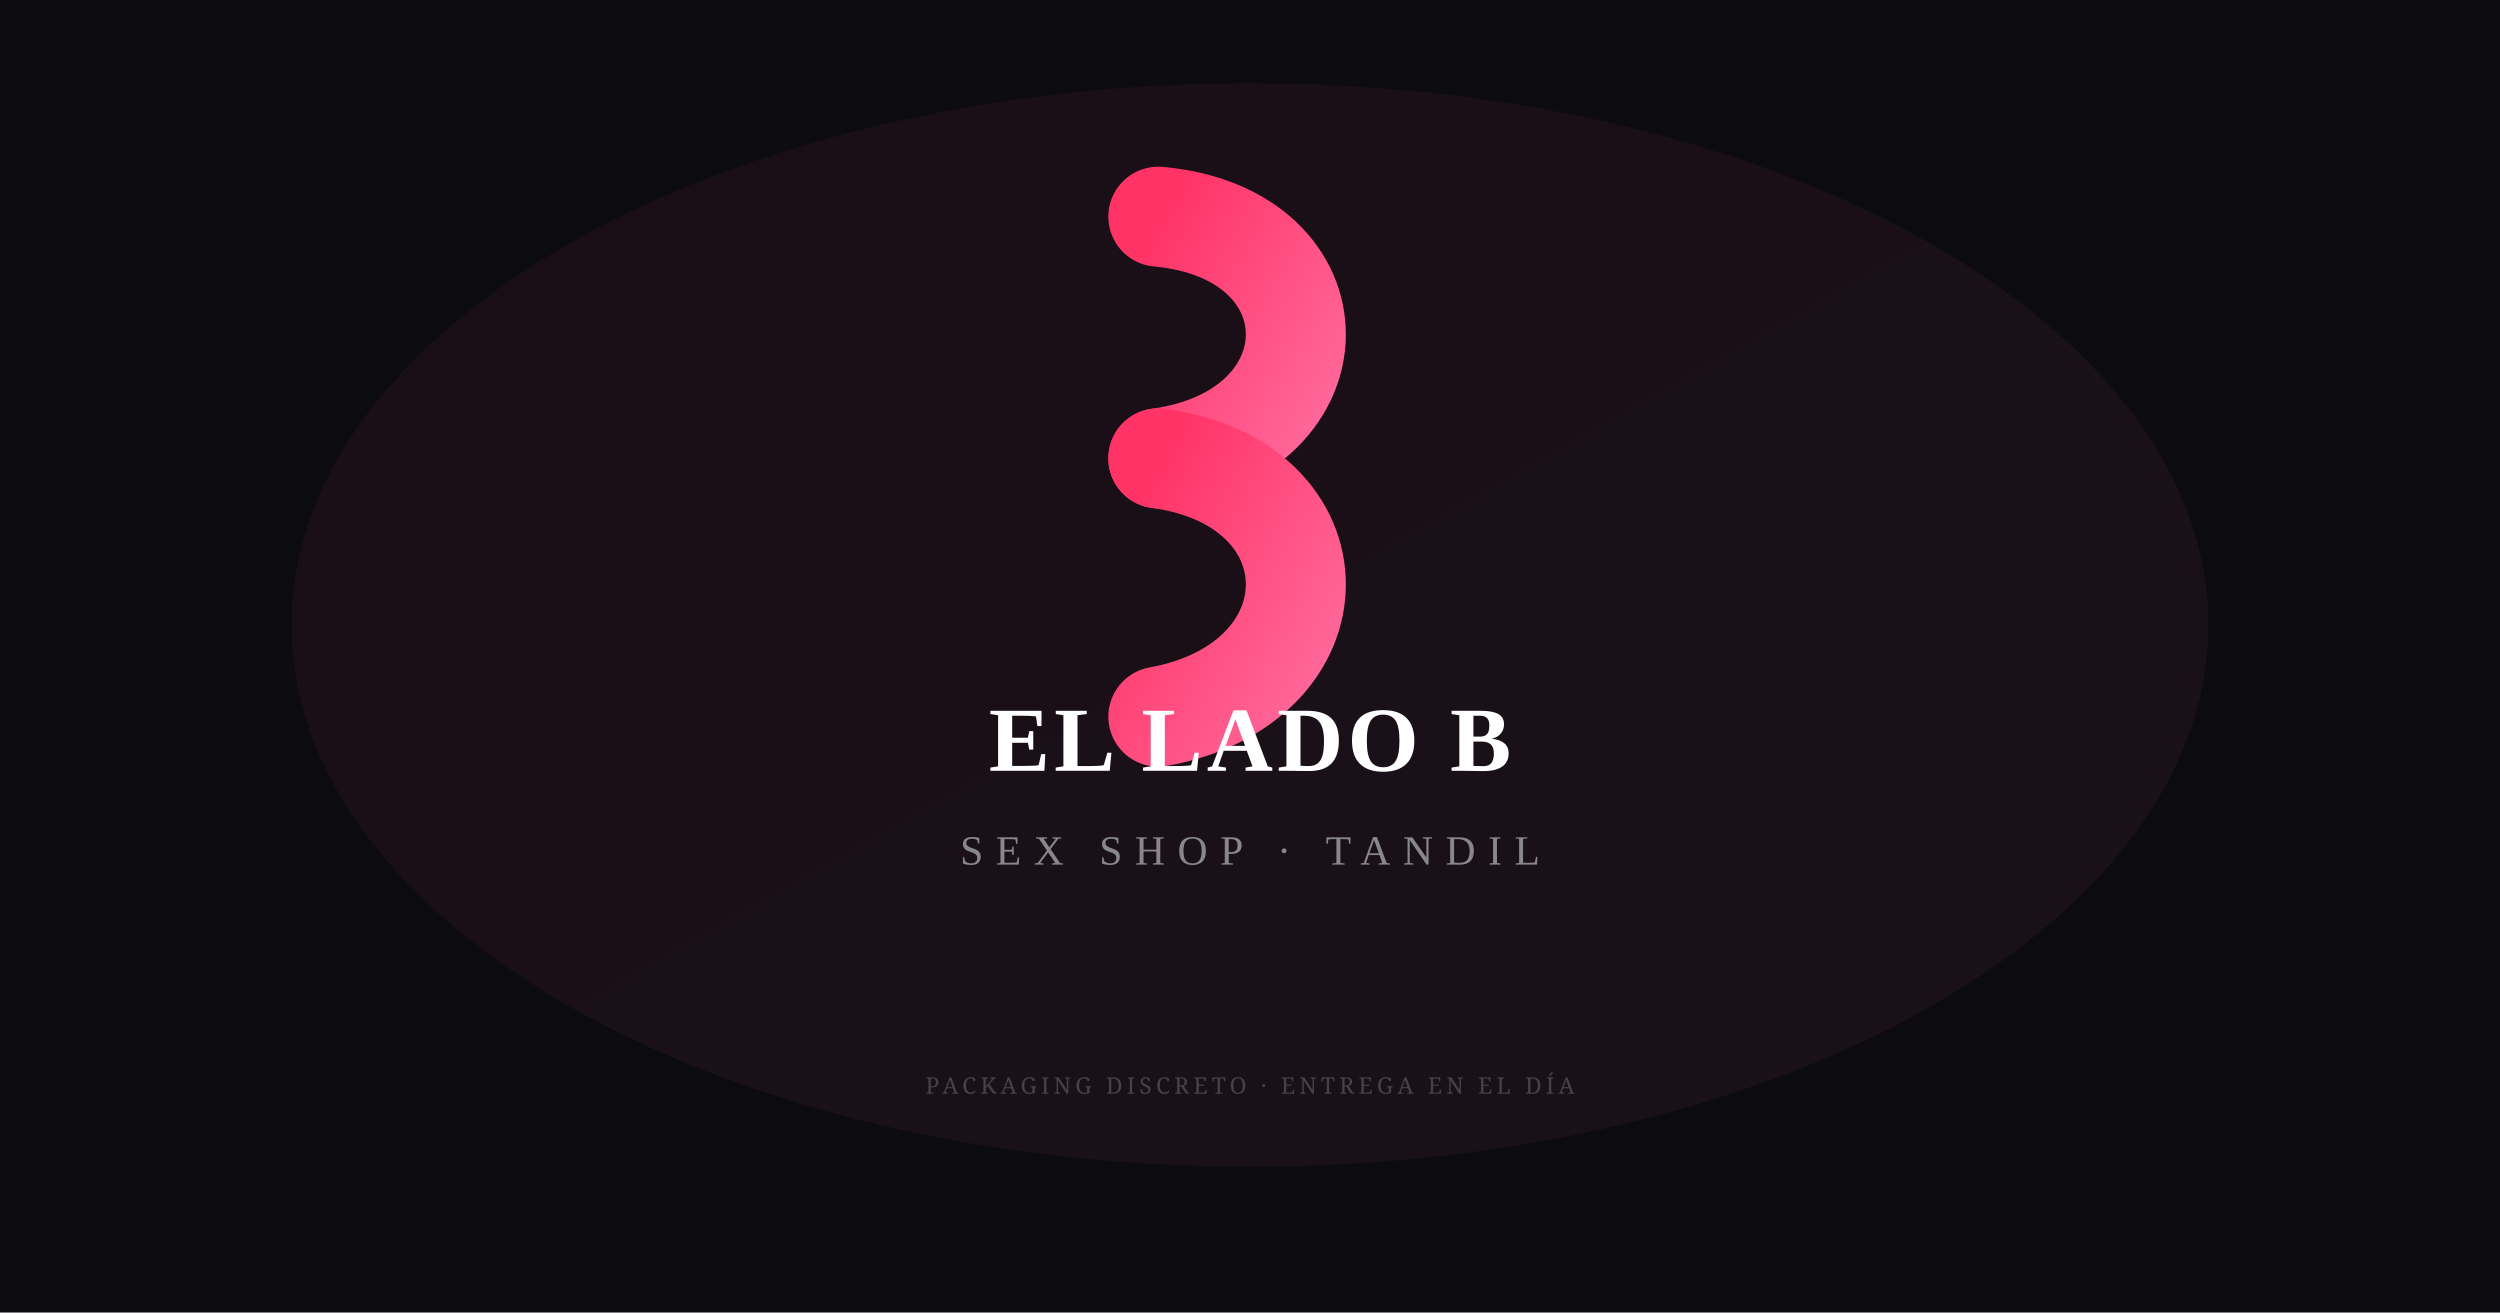
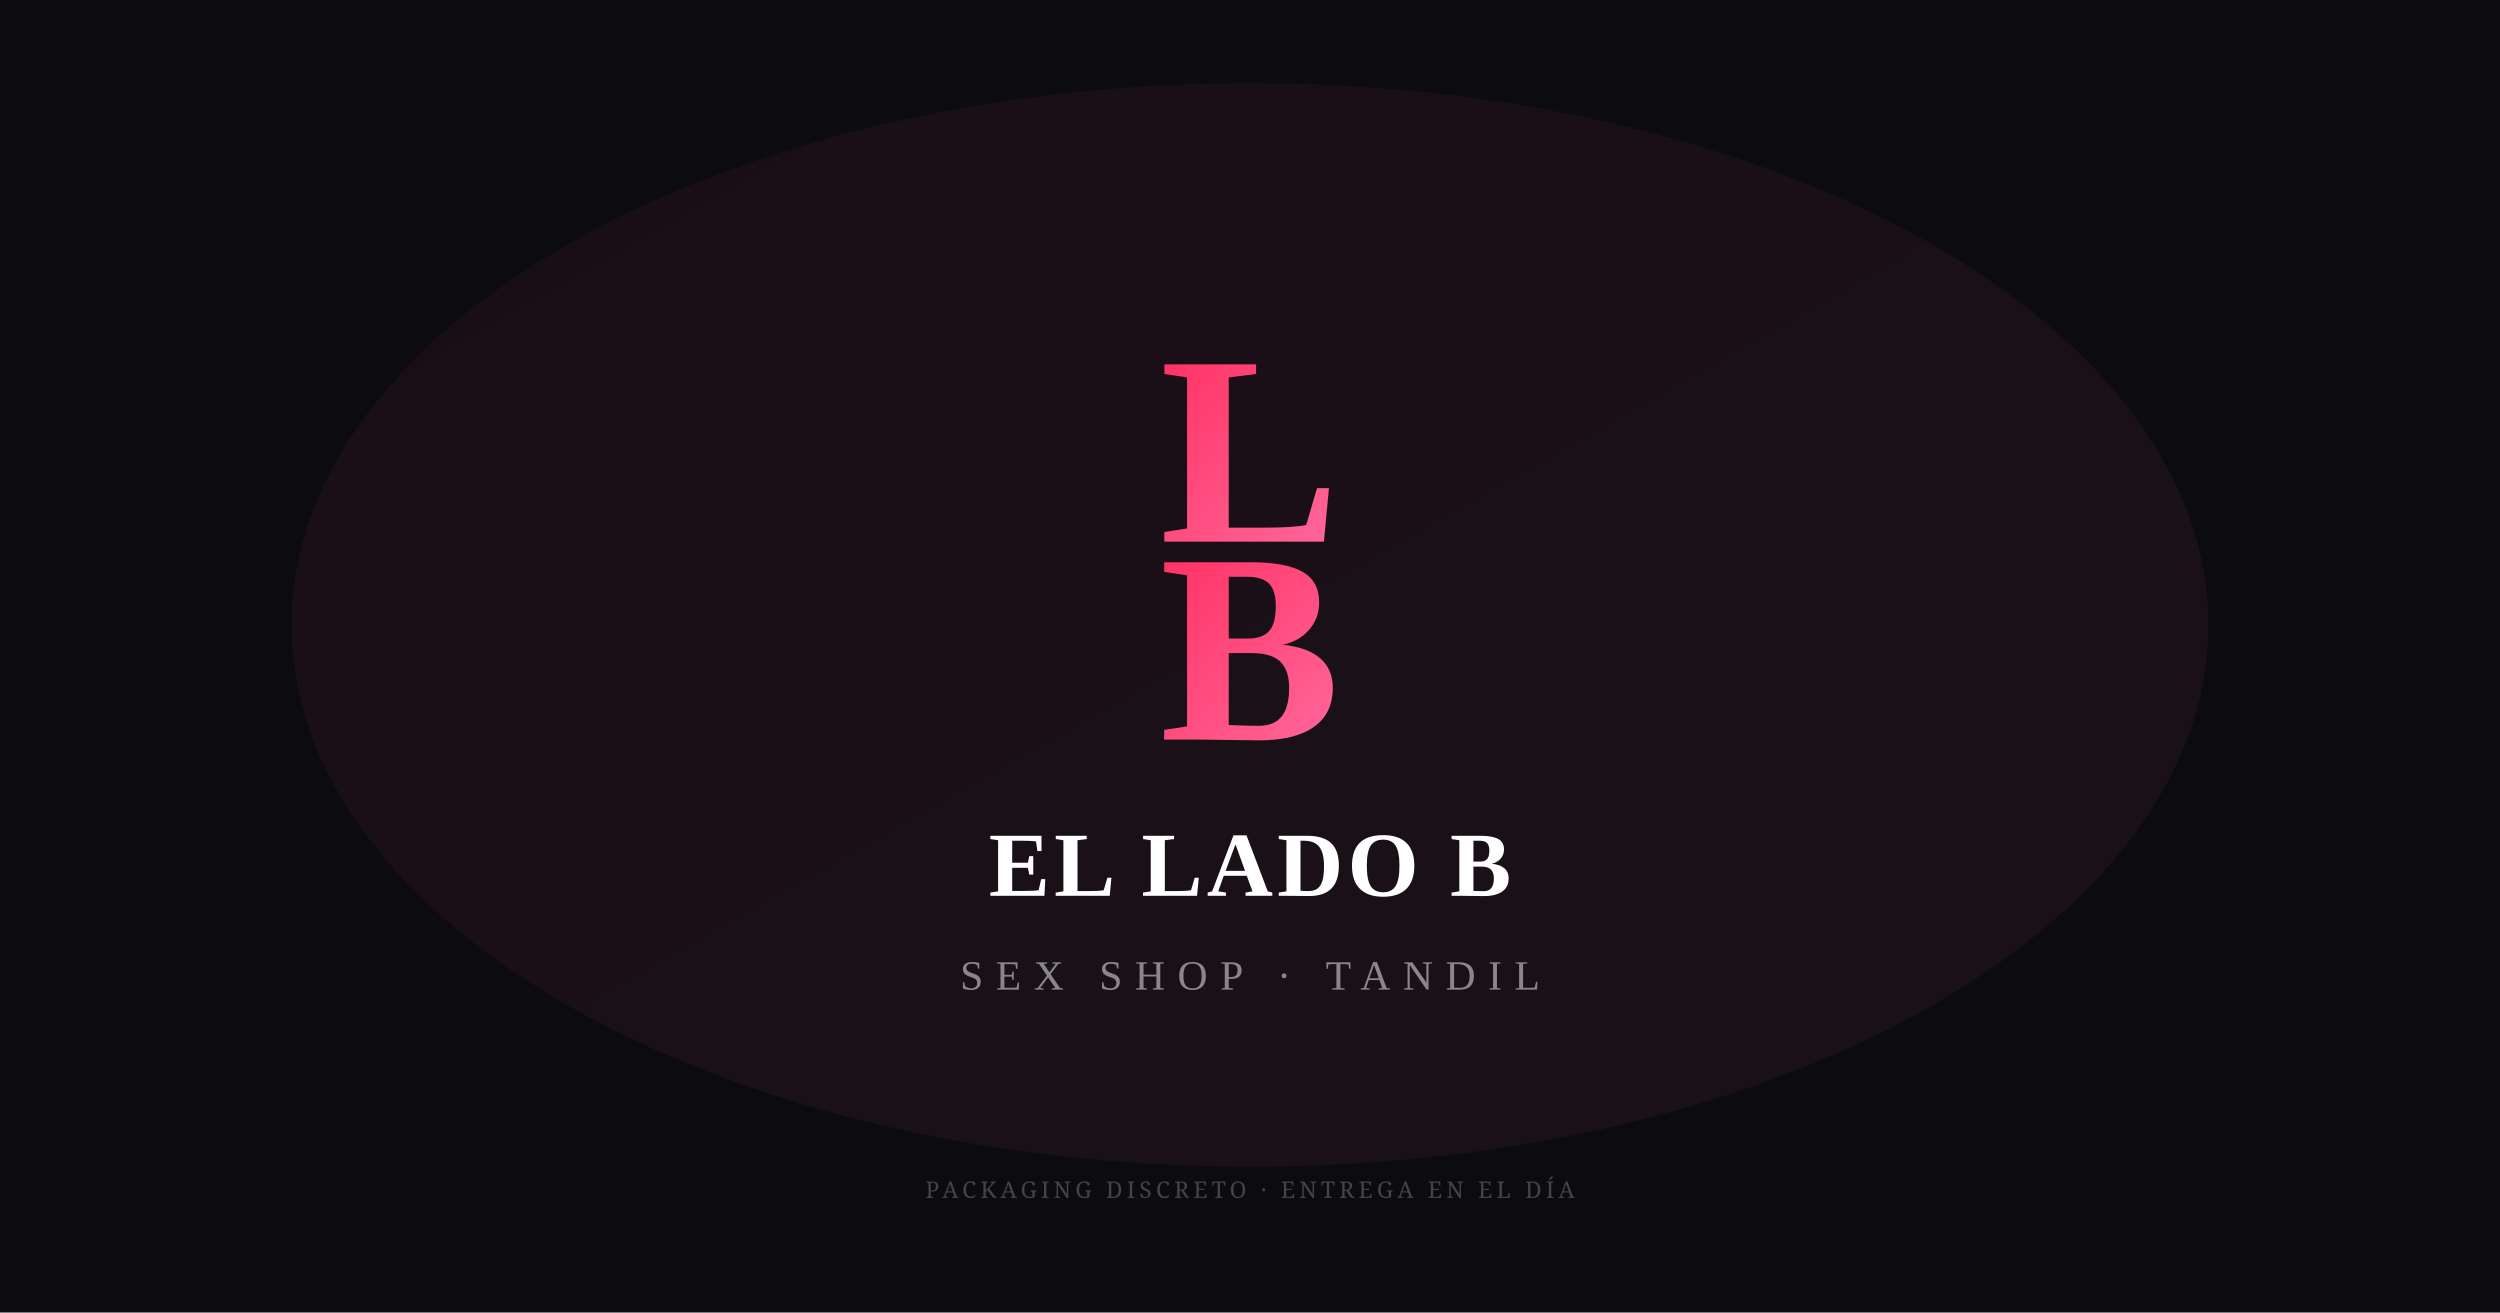
<svg xmlns="http://www.w3.org/2000/svg" viewBox="0 0 1200 630">
  <defs>
    <linearGradient id="g" x1="0" y1="0" x2="1" y2="1">
      <stop offset="0" stop-color="#ff3366" />
      <stop offset="1" stop-color="#ff6699" />
    </linearGradient>
  </defs>
  <rect width="1200" height="630" fill="#0c0c10" />
  <ellipse cx="600" cy="300" rx="460" ry="260" fill="url(#g)" opacity=".06" />
-   <line x1="520" y1="110" x2="680" y2="110" stroke="url(#g)" stroke-width="2" opacity=".4" />
-   <g transform="translate(380, 40) scale(4.0)">
-     <path d="M 38 16 L 38 76" stroke="url(#g)" stroke-width="16" stroke-linecap="round" fill="none" />
-     <path d="M 38 76 L 66 76" stroke="url(#g)" stroke-width="16" stroke-linecap="round" fill="none" />
-     <path d="M 44 16 C 66 18, 66 42, 44 45" stroke="url(#g)" stroke-width="12" stroke-linecap="round" fill="none" />
-     <path d="M 44 45 C 66 48, 66 72, 44 76" stroke="url(#g)" stroke-width="12" stroke-linecap="round" fill="none" />
-   </g>
-   <text x="600" y="370" font-family="'Cormorant Garamond', Georgia, 'Times New Roman', serif" font-size="44" font-weight="700" fill="#ffffff" text-anchor="middle" letter-spacing="2">EL LADO B</text>
-   <text x="600" y="415" font-family="'Cormorant Garamond', Georgia, 'Times New Roman', serif" font-size="20" font-weight="400" fill="#888888" text-anchor="middle" letter-spacing="6">SEX SHOP · TANDIL</text>
-   <line x1="540" y1="460" x2="660" y2="460" stroke="url(#g)" stroke-width="2" opacity=".4" />
-   <text x="600" y="525" font-family="Georgia, serif" font-size="11" fill="#444444" text-anchor="middle" letter-spacing="2">PACKAGING DISCRETO · ENTREGA EN EL DÍA</text>
+   <line x1="520" y1="110" x2="680" y2="110" stroke="url(#g)" stroke-width="2" opacity=".3" />
+   <text x="600" y="260" font-family="'Cormorant Garamond', Georgia, 'Times New Roman', serif" font-size="130" font-weight="700" fill="url(#g)" text-anchor="middle">L</text>
+   <text x="600" y="355" font-family="'Cormorant Garamond', Georgia, 'Times New Roman', serif" font-size="130" font-weight="700" fill="url(#g)" text-anchor="middle">B</text>
+   <text x="600" y="430" font-family="'Cormorant Garamond', Georgia, 'Times New Roman', serif" font-size="44" font-weight="700" fill="#ffffff" text-anchor="middle" letter-spacing="2">EL LADO B</text>
+   <text x="600" y="475" font-family="'Cormorant Garamond', Georgia, 'Times New Roman', serif" font-size="20" font-weight="400" fill="#888" text-anchor="middle" letter-spacing="6">SEX SHOP · TANDIL</text>
+   <line x1="540" y1="520" x2="660" y2="520" stroke="url(#g)" stroke-width="2" opacity=".3" />
+   <text x="600" y="575" font-family="Georgia, serif" font-size="11" fill="#444" text-anchor="middle" letter-spacing="2">PACKAGING DISCRETO · ENTREGA EN EL DÍA</text>
</svg>
